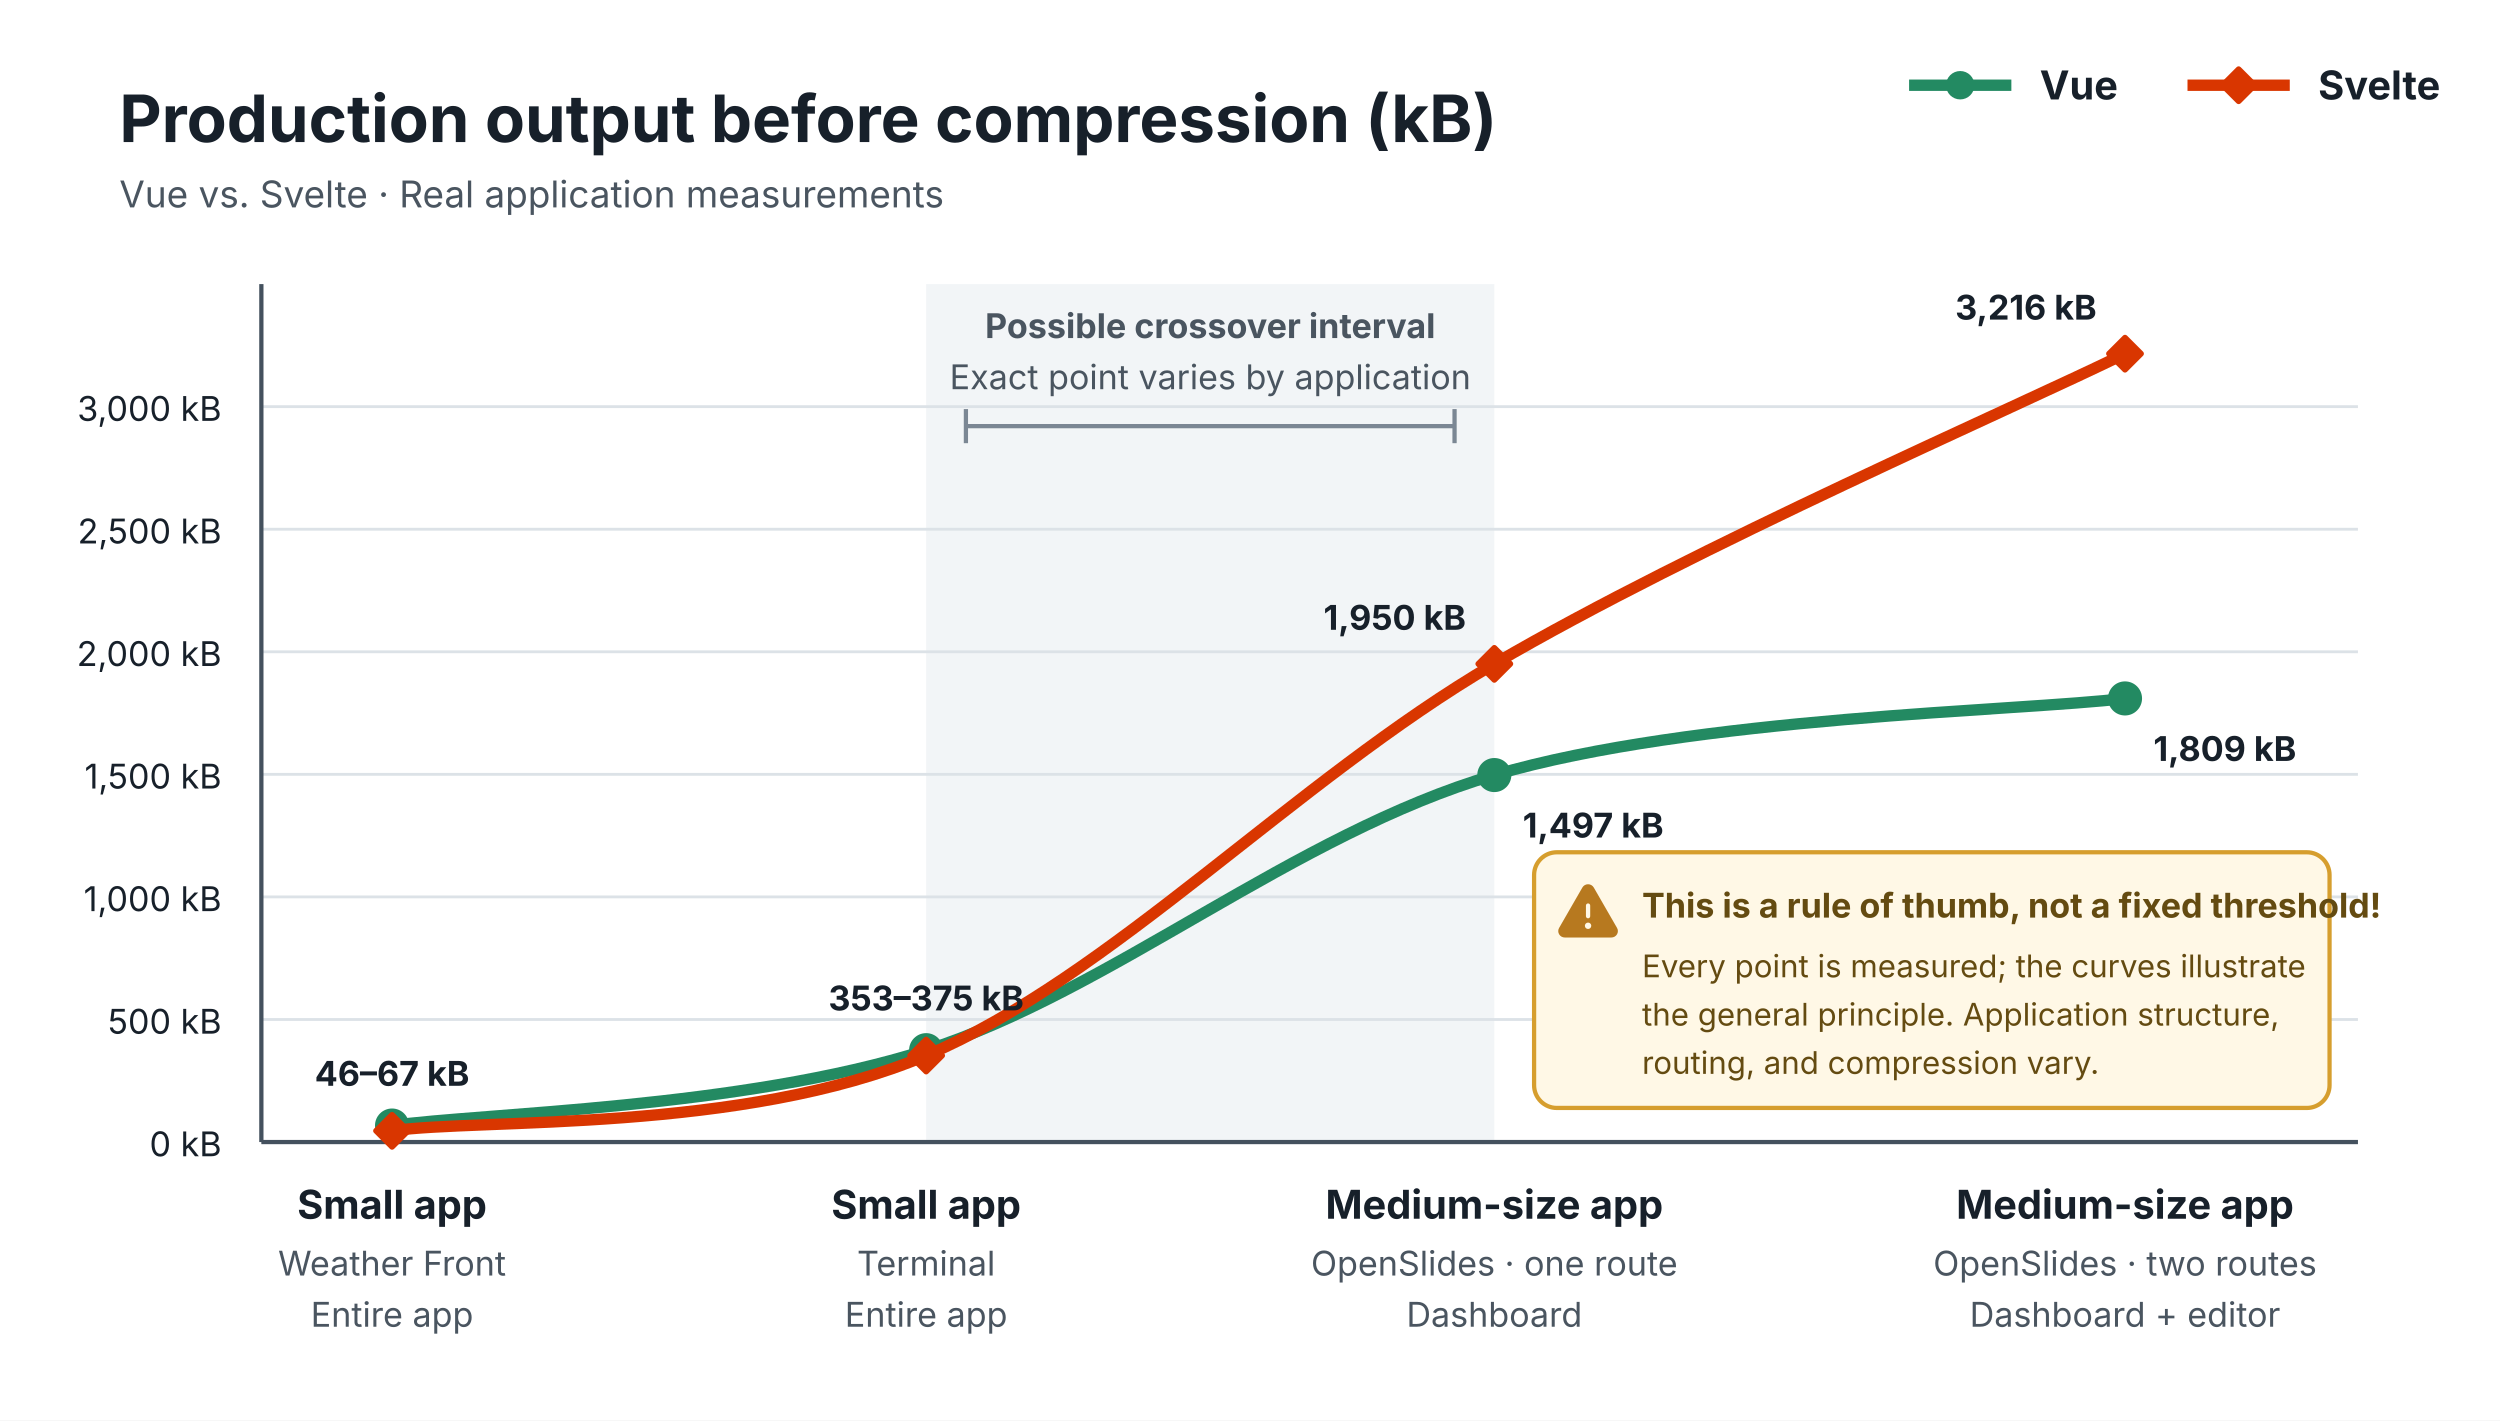
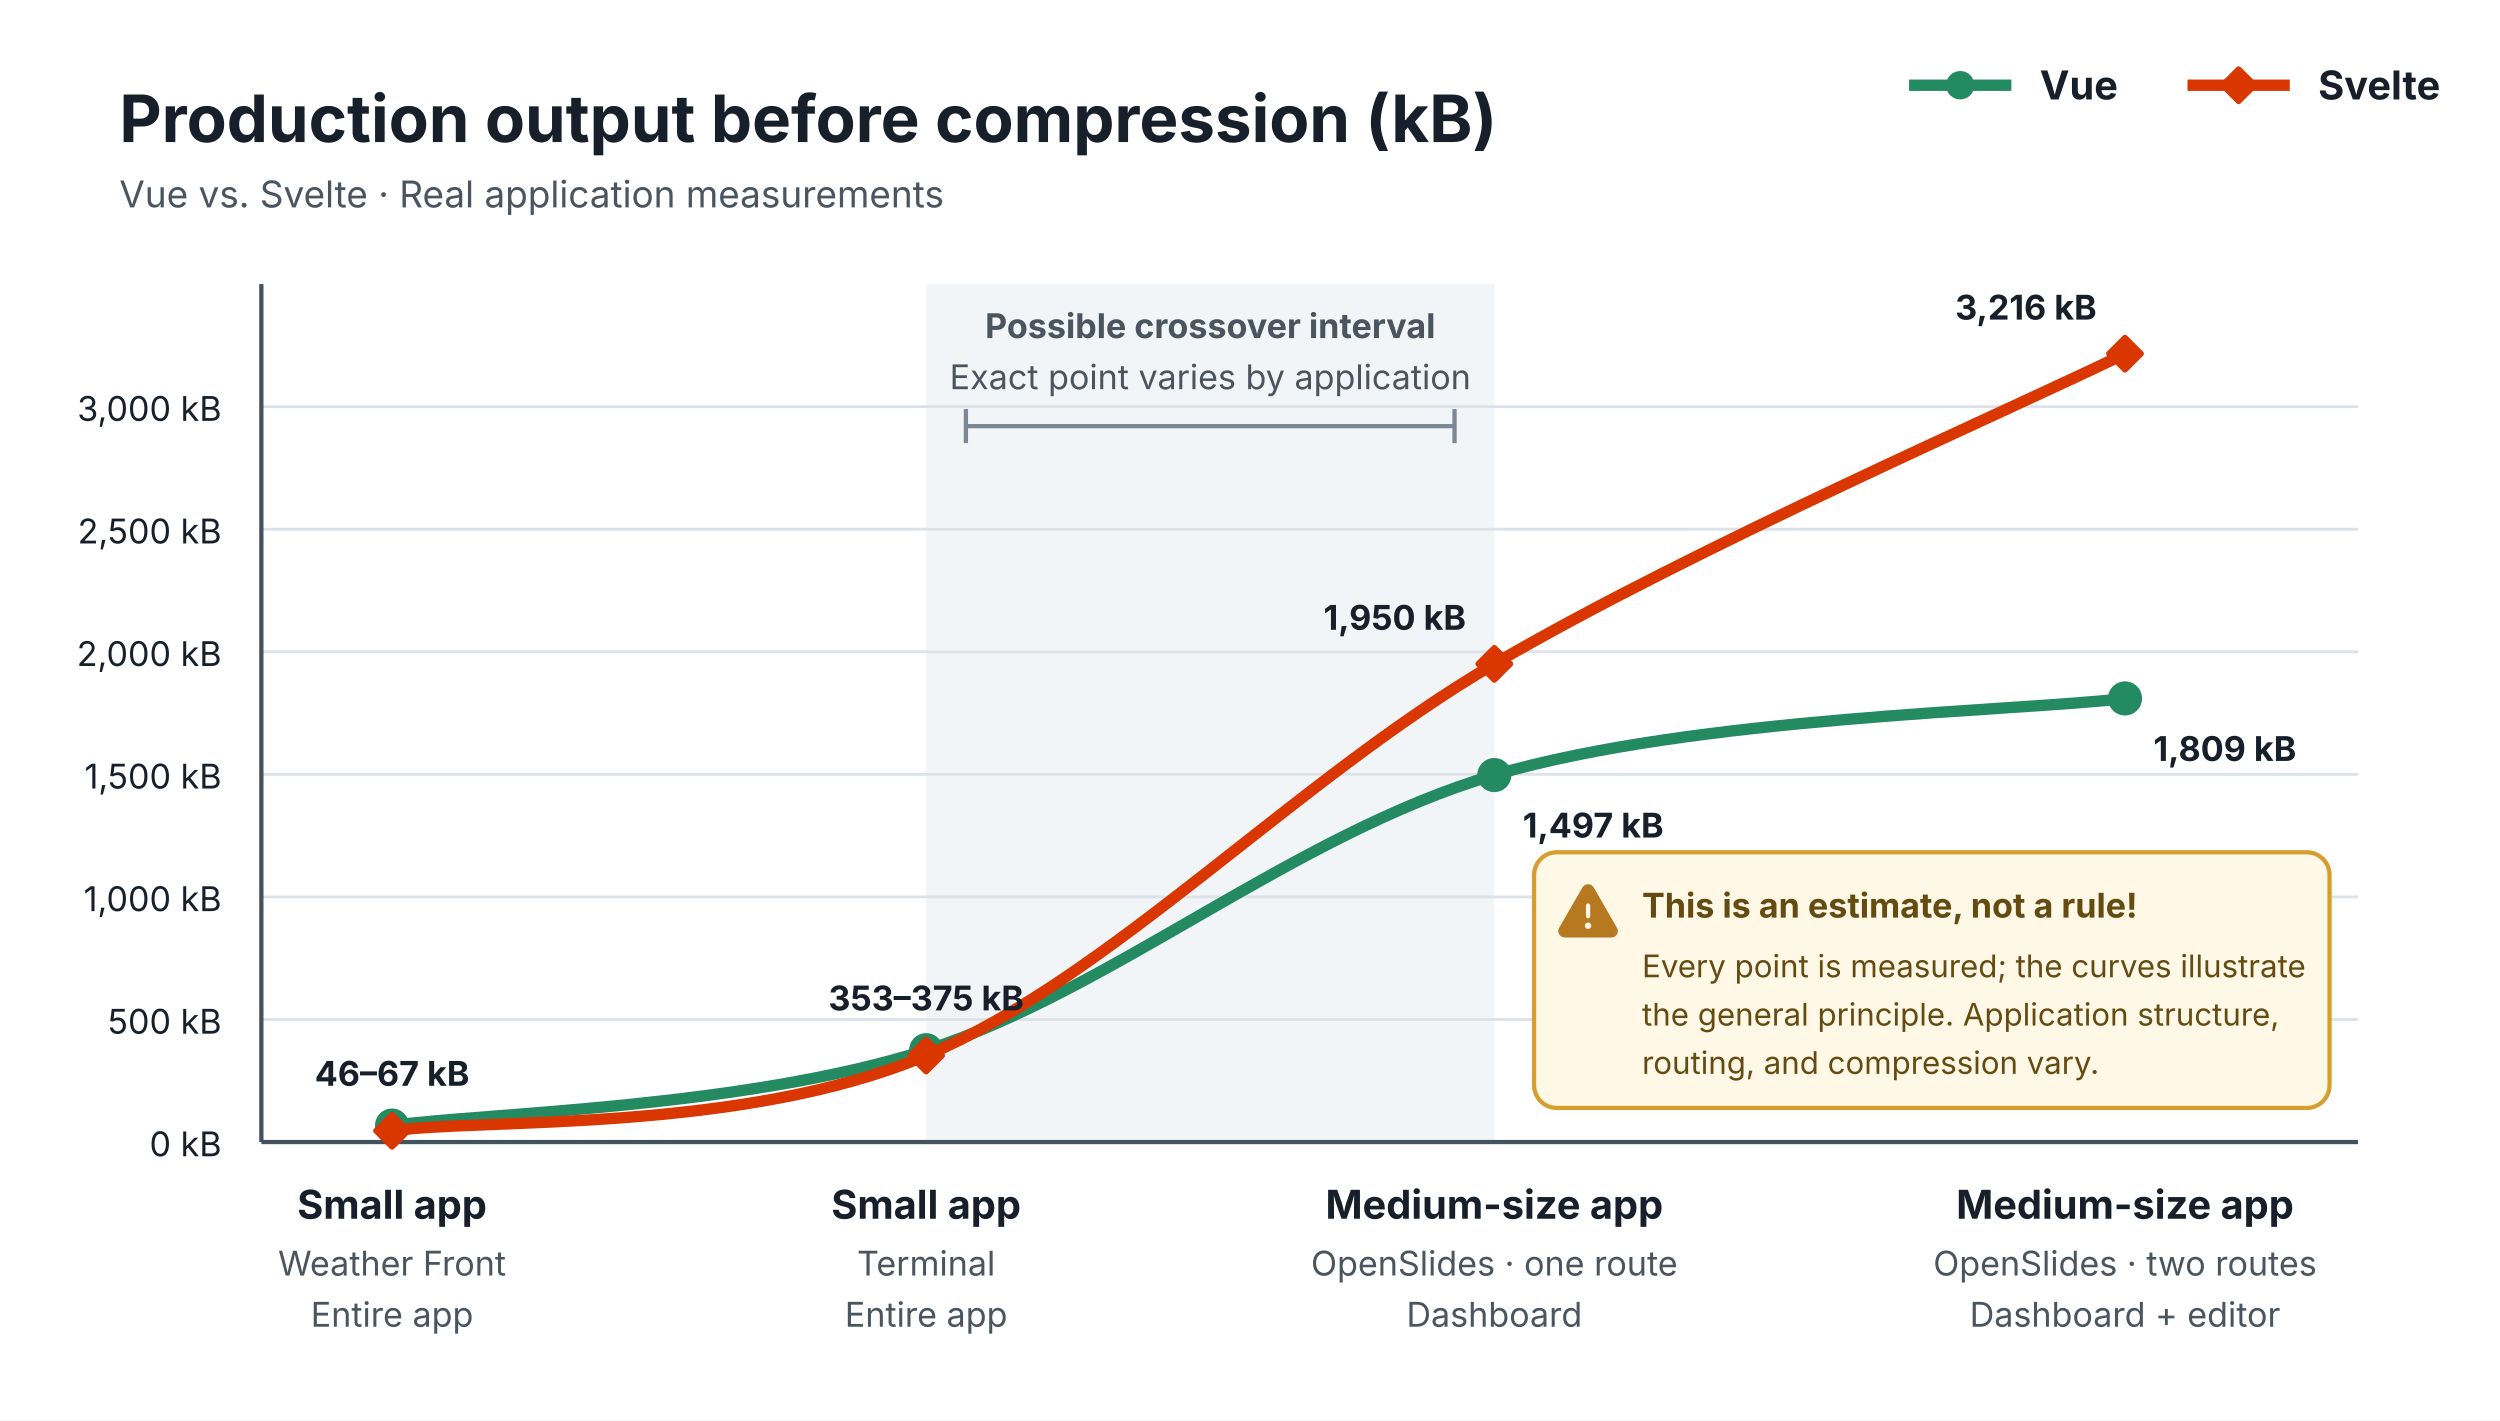
<svg xmlns="http://www.w3.org/2000/svg" width="880" height="500" viewBox="0 0 880 500" role="img" aria-labelledby="title description">
  <style>
    text { font-family: ui-sans-serif, system-ui, -apple-system, BlinkMacSystemFont, "Segoe UI", sans-serif; fill: #17202a; }
    .title { font-size: 23px; font-weight: 700; }
    .subtitle { font-size: 13px; fill: #4a5560; }
    .axis { stroke: #44515e; stroke-width: 1.5; }
    .grid { stroke: #dce2e7; stroke-width: 1; }
    .tick { font-size: 12px; }
    .label { font-size: 14px; font-weight: 650; }
    .detail { font-size: 12px; fill: #4a5560; }
    .value { font-size: 12px; font-weight: 700; }
    .legend { font-size: 14px; font-weight: 650; }
    .crossover { font-size: 12px; font-weight: 700; fill: #4a5560; }
    .callout-box { fill: #fff8e6; stroke: #d69e2e; stroke-width: 1.5; }
    .callout-icon { fill: #b7791f; }
    .callout-title { fill: #644b11; font-size: 12px; font-weight: 750; }
    .callout-text { fill: #644b11; font-size: 11px; }
  </style>
  <rect width="880" height="500" fill="#ffffff" />
  <text x="42" y="50" class="title">Production output before compression (kB)</text>
  <text x="42" y="73" class="subtitle">Vue vs. Svelte · Real application measurements</text>
  <line x1="672" y1="30" x2="708" y2="30" stroke="#238a62" stroke-width="4" />
  <circle cx="690" cy="30" r="5" fill="#238a62" />
  <text x="718" y="35" class="legend">Vue</text>
  <line x1="770" y1="30" x2="806" y2="30" stroke="#d93600" stroke-width="4" />
  <rect x="783" y="25" width="10" height="10" rx="1" fill="#d93600" transform="rotate(45 788 30)" />
  <text x="816" y="35" class="legend">Svelte</text>
  <rect x="326" y="100" width="200" height="302" fill="#f2f5f7" />
  <line x1="92" y1="402" x2="830" y2="402" class="grid" />
  <text x="78" y="407" text-anchor="end" class="tick">0 kB</text>
  <line x1="92" y1="358.86" x2="830" y2="358.86" class="grid" />
  <text x="78" y="363.86" text-anchor="end" class="tick">500 kB</text>
  <line x1="92" y1="315.71" x2="830" y2="315.71" class="grid" />
  <text x="78" y="320.71" text-anchor="end" class="tick">1,000 kB</text>
  <line x1="92" y1="272.57" x2="830" y2="272.57" class="grid" />
  <text x="78" y="277.57" text-anchor="end" class="tick">1,500 kB</text>
  <line x1="92" y1="229.43" x2="830" y2="229.43" class="grid" />
  <text x="78" y="234.43" text-anchor="end" class="tick">2,000 kB</text>
  <line x1="92" y1="186.29" x2="830" y2="186.29" class="grid" />
  <text x="78" y="191.29" text-anchor="end" class="tick">2,500 kB</text>
  <line x1="92" y1="143.14" x2="830" y2="143.14" class="grid" />
  <text x="78" y="148.14" text-anchor="end" class="tick">3,000 kB</text>
  <line x1="92" y1="100" x2="92" y2="402" class="axis" />
  <line x1="92" y1="402" x2="830" y2="402" class="axis" />
  <line x1="340" y1="150" x2="512" y2="150" stroke="#7b8794" stroke-width="1.5" />
  <line x1="340" y1="144" x2="340" y2="156" stroke="#7b8794" stroke-width="1.5" />
  <line x1="512" y1="144" x2="512" y2="156" stroke="#7b8794" stroke-width="1.5" />
  <text x="426" y="119" text-anchor="middle" class="crossover">Possible crossover interval</text>
  <text x="426" y="137" text-anchor="middle" class="detail">Exact point varies by application</text>
  <path d="M 138 396.19 C 169.33 391.77, 261.33 390.22, 326 369.66 C 390.67 349.10, 455.67 293.45, 526 272.82 C 596.33 252.19, 711.00 250.34, 748 245.85" fill="none" stroke="#238a62" stroke-width="4" stroke-linecap="round" stroke-linejoin="round" />
  <circle cx="138" cy="396.19" r="6" fill="#238a62" />
  <circle cx="326" cy="369.66" r="6" fill="#238a62" />
  <circle cx="526" cy="272.82" r="6" fill="#238a62" />
  <circle cx="748" cy="245.85" r="6" fill="#238a62" />
  <path d="M 138 398.05 C 169.33 393.63, 261.33 398.94, 326 371.55 C 390.67 344.16, 455.67 274.86, 526 233.68 C 596.33 192.50, 711.00 142.70, 748 124.5" fill="none" stroke="#d93600" stroke-width="4" stroke-linecap="round" stroke-linejoin="round" />
  <rect x="133" y="393.05" width="10" height="10" rx="1" fill="#d93600" transform="rotate(45 138 398.05)" />
  <rect x="321" y="366.55" width="10" height="10" rx="1" fill="#d93600" transform="rotate(45 326 371.55)" />
  <rect x="521" y="228.68" width="10" height="10" rx="1" fill="#d93600" transform="rotate(45 526 233.68)" />
  <rect x="743" y="119.5" width="10" height="10" rx="1" fill="#d93600" transform="rotate(45 748 124.5)" />
  <text x="138" y="382.19" text-anchor="middle" class="value">46–67 kB</text>
  <text x="326" y="355.66" text-anchor="middle" class="value">353–375 kB</text>
  <text x="516" y="221.68" text-anchor="end" class="value">1,950 kB</text>
  <text x="536" y="294.82" class="value">1,497 kB</text>
  <text x="738" y="112.5" text-anchor="end" class="value">3,216 kB</text>
  <text x="758" y="267.85" class="value">1,809 kB</text>
  <g transform="translate(540 300)">
    <rect width="280" height="90" rx="8" class="callout-box" />
    <g transform="translate(7 9) scale(0.09375)" class="callout-icon">
      <path d="M236.8,188.09,149.35,36.22h0a24.76,24.76,0,0,0-42.7,0L19.2,188.09a23.51,23.51,0,0,0,0,23.72A24.35,24.35,0,0,0,40.55,224h174.9a24.35,24.35,0,0,0,21.33-12.19A23.51,23.51,0,0,0,236.8,188.09ZM120,104a8,8,0,0,1,16,0v40a8,8,0,0,1-16,0Zm8,88a12,12,0,1,1,12-12A12,12,0,0,1,128,192Z" />
    </g>
-     <text x="38" y="23" class="callout-title">This is a rule of thumb, not a fixed threshold!</text>
+     <text x="38" y="23" class="callout-title">This is an estimate, not a rule!</text>
    <text x="38" y="44" class="callout-text">Every point is measured; the curves illustrate</text>
    <text x="38" y="61" class="callout-text">the general principle. Application structure,</text>
    <text x="38" y="78" class="callout-text">routing, and compression vary.</text>
  </g>
  <text x="138" y="429" text-anchor="middle" class="label">Small app</text>
  <text x="138" y="449" text-anchor="middle" class="detail">Weather Front</text>
  <text x="138" y="467" text-anchor="middle" class="detail">Entire app</text>
  <text x="326" y="429" text-anchor="middle" class="label">Small app</text>
  <text x="326" y="449" text-anchor="middle" class="detail">Terminal</text>
  <text x="326" y="467" text-anchor="middle" class="detail">Entire app</text>
  <text x="526" y="429" text-anchor="middle" class="label">Medium-size app</text>
  <text x="526" y="449" text-anchor="middle" class="detail">OpenSlides · one route</text>
  <text x="526" y="467" text-anchor="middle" class="detail">Dashboard</text>
  <text x="748" y="429" text-anchor="middle" class="label">Medium-size app</text>
  <text x="748" y="449" text-anchor="middle" class="detail">OpenSlides · two routes</text>
  <text x="748" y="467" text-anchor="middle" class="detail">Dashboard + editor</text>
</svg>
